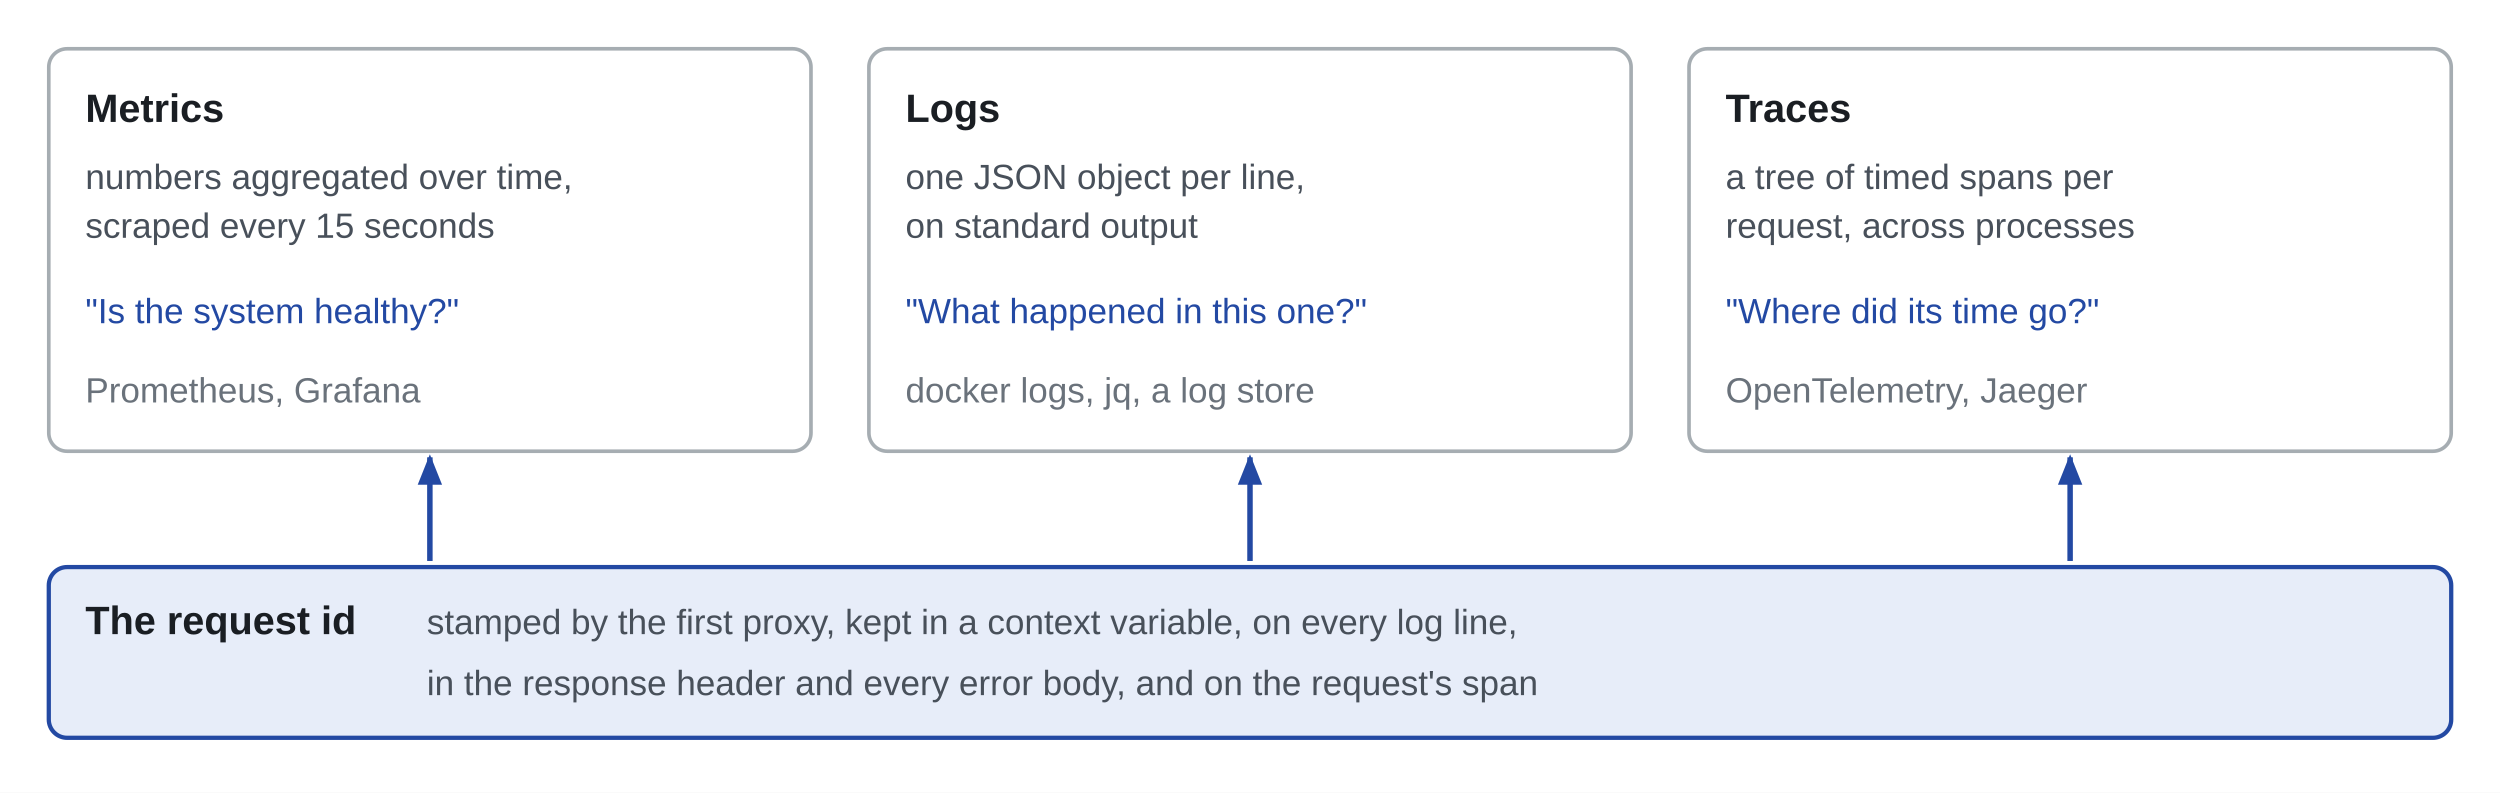
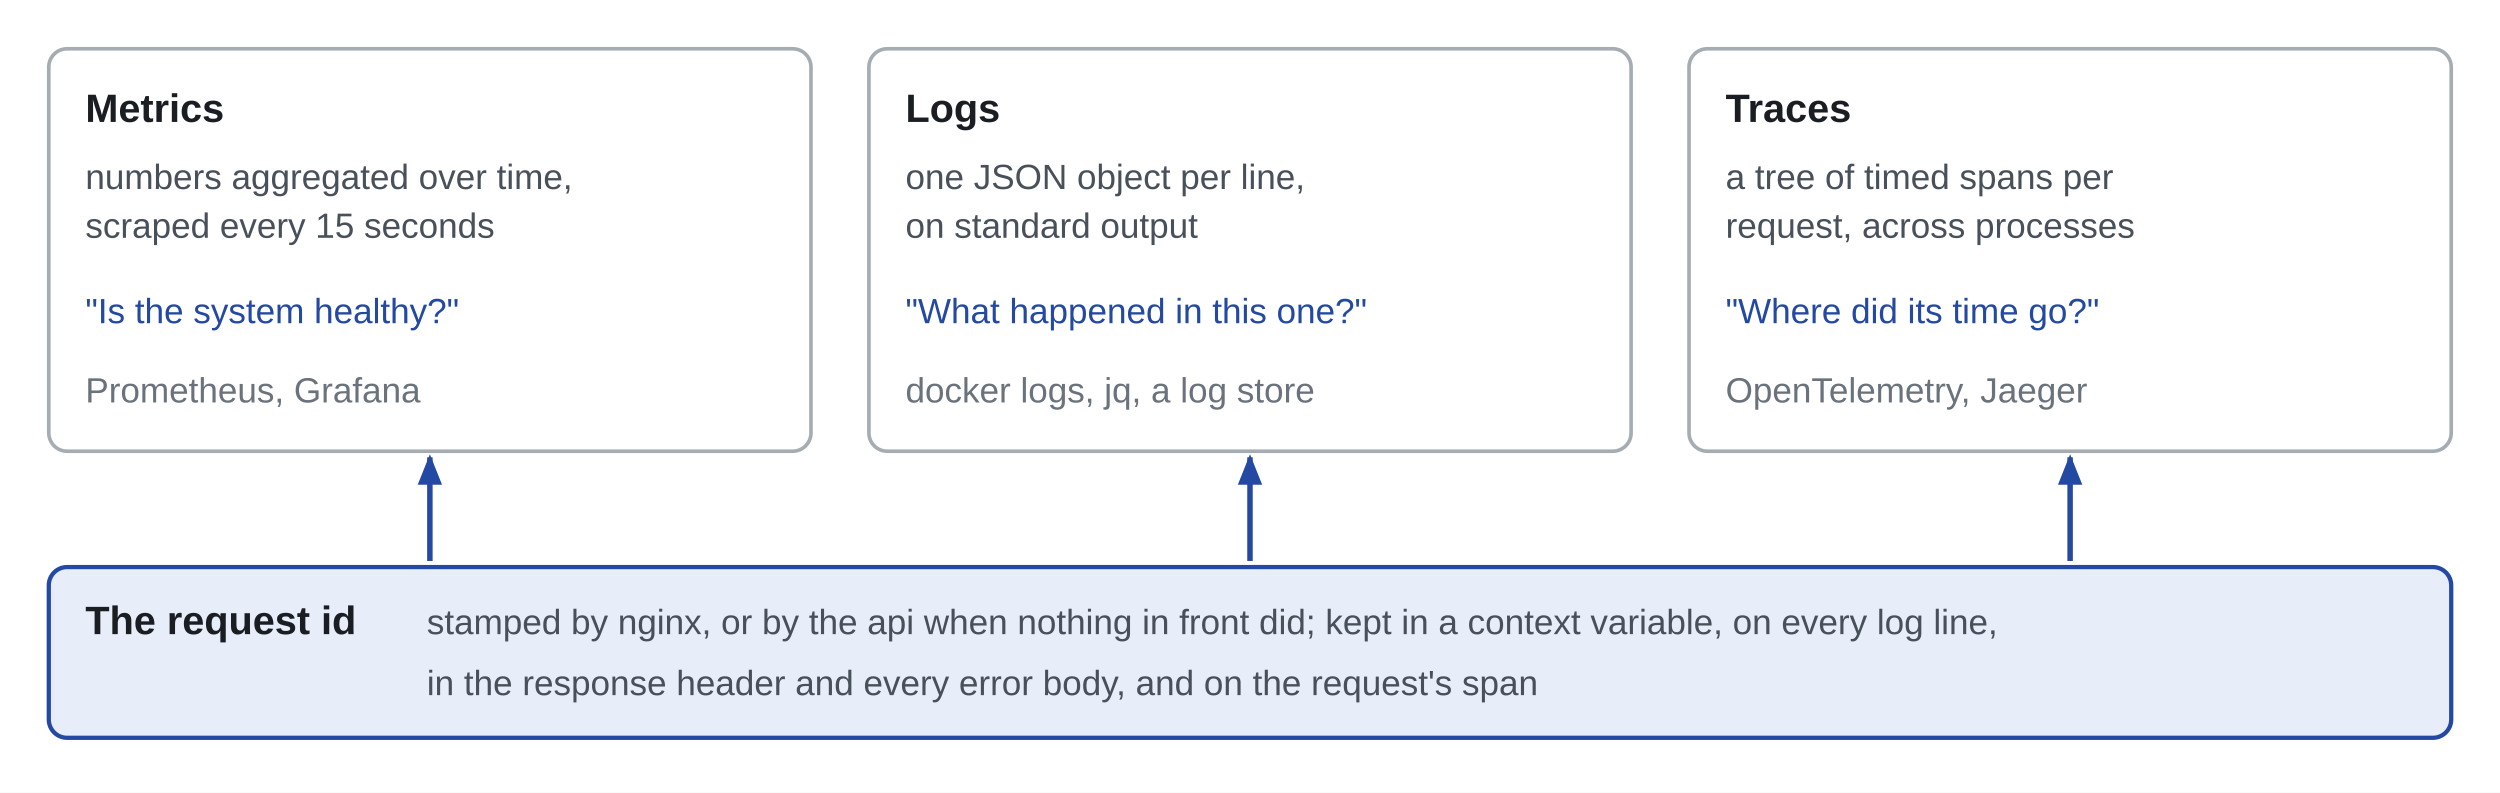
- <svg xmlns="http://www.w3.org/2000/svg" viewBox="0 0 820 260" role="img" aria-label="Metrics are numbers aggregated over time, scraped every 15 seconds: is the system healthy? Logs are one JSON line per event: what happened in this request? Traces are a tree of timed spans per request: where did this request's time go? A request id, stamped by the first proxy and carried in a context variable, appears on every log line, in the response header and error body, and on the trace, so a user's error message leads to all three.">
+ <svg xmlns="http://www.w3.org/2000/svg" viewBox="0 0 820 260" role="img" aria-label="Metrics are numbers aggregated over time, scraped every 15 seconds: is the system healthy? Logs are one JSON line per event: what happened in this request? Traces are a tree of timed spans per request: where did this request's time go? A request id, stamped by nginx, or by the api when nothing in front did, and carried in a context variable, appears on every log line, in the response header and error body, and on the trace, so a user's error message leads to all three.">
  <style>text { font-family: "Archivo", Arial, Helvetica, sans-serif; fill: #1a1e23; font-size: 13px; }
.ts { font-size: 11.5px; fill: #48505a; }
.tm { font-family: "JetBrains Mono", Menlo, Consolas, monospace; font-size: 11.5px; }
.tb { font-weight: 680; }
g.ts text { font-size: 11.5px; }
.tl { font-size: 10.5px; letter-spacing: 0.09em; fill: #6a727b; font-weight: 650; }
.ta { fill: #2349a3; }
.tg { fill: #2b7a3d; }
.tr { fill: #b3261e; }
.tw { fill: #965a00; }
.tmu { fill: #6a727b; }
.n { fill: #ffffff; stroke: #a6adb2; stroke-width: 1.2; }
.n-soft { fill: #eef0ed; stroke: #d8dcd9; stroke-width: 1; }
.n-acc { fill: #e7edf9; stroke: #2349a3; stroke-width: 1.4; }
.n-good { fill: #e4f2e6; stroke: #2b7a3d; stroke-width: 1.2; }
.n-bad { fill: #fae3e0; stroke: #b3261e; stroke-width: 1.2; }
.n-warn { fill: #fbf0dc; stroke: #965a00; stroke-width: 1.2; }
.zone { fill: none; stroke: #a6adb2; stroke-width: 1; stroke-dasharray: 4 4; }
.band { fill: #eef0ed; stroke: none; }
.rule { stroke: #d8dcd9; stroke-width: 1; fill: none; }
.rule-strong { stroke: #a6adb2; stroke-width: 1; fill: none; }
.e { fill: none; stroke: #6a727b; stroke-width: 1.4; }
.e-acc { fill: none; stroke: #2349a3; stroke-width: 1.8; }
.e-good { fill: none; stroke: #2b7a3d; stroke-width: 1.6; }
.e-bad { fill: none; stroke: #b3261e; stroke-width: 1.6; stroke-dasharray: 5 4; }
.dash { stroke-dasharray: 4 4; }
.m { fill: #6a727b; }
.m-acc { fill: #2349a3; }
.m-good { fill: #2b7a3d; }
.m-bad { fill: #b3261e; }
.dot-good { fill: #2b7a3d; }
.dot-bad { fill: #b3261e; }
.dot-muted { fill: #a6adb2; }
.fill-acc { fill: #2349a3; }
.fill-good { fill: #2b7a3d; }
.fill-bad { fill: #b3261e; }
.fill-surface { fill: #ffffff; }
.s1 { stroke: #2a78d6; fill: none; stroke-width: 2; }
.s2 { stroke: #eb6834; fill: none; stroke-width: 2; }
.s3 { stroke: #1baf7a; fill: none; stroke-width: 2; }
.f1 { fill: #2a78d6; }
.f2 { fill: #eb6834; }
.f3 { fill: #1baf7a; }
.ring { stroke: #ffffff; stroke-width: 2; }
.xhair { stroke: #48505a; stroke-width: 1; stroke-dasharray: 3 3; }</style>
  <defs>
    <marker id="a" viewBox="0 0 10 10" refX="9" refY="5" markerUnits="userSpaceOnUse" markerWidth="9" markerHeight="9" orient="auto-start-reverse">
      <path class="m" d="M0,1 L10,5 L0,9 z" />
    </marker>
    <marker id="a-acc" viewBox="0 0 10 10" refX="9" refY="5" markerUnits="userSpaceOnUse" markerWidth="10" markerHeight="10" orient="auto-start-reverse">
      <path class="m-acc" d="M0,1 L10,5 L0,9 z" />
    </marker>
    <marker id="a-good" viewBox="0 0 10 10" refX="9" refY="5" markerUnits="userSpaceOnUse" markerWidth="9" markerHeight="9" orient="auto-start-reverse">
      <path class="m-good" d="M0,1 L10,5 L0,9 z" />
    </marker>
    <marker id="a-bad" viewBox="0 0 10 10" refX="9" refY="5" markerUnits="userSpaceOnUse" markerWidth="9" markerHeight="9" orient="auto-start-reverse">
      <path class="m-bad" d="M0,1 L10,5 L0,9 z" />
    </marker>
  </defs>
  <rect width="820" height="260" fill="#ffffff" />
  <rect class="n" x="16" y="16" width="250" height="132" rx="6" />
  <text class="tb" x="28" y="40">Metrics</text>
  <text class="ts" x="28" y="62">numbers aggregated over time,</text>
  <text class="ts" x="28" y="78">scraped every 15 seconds</text>
  <text class="ts ta" x="28" y="106">"Is the system healthy?"</text>
  <text class="ts tmu" x="28" y="132">Prometheus, Grafana</text>
  <rect class="n" x="285" y="16" width="250" height="132" rx="6" />
  <text class="tb" x="297" y="40">Logs</text>
  <text class="ts" x="297" y="62">one JSON object per line,</text>
  <text class="ts" x="297" y="78">on standard output</text>
  <text class="ts ta" x="297" y="106">"What happened in this one?"</text>
  <text class="ts tmu" x="297" y="132">docker logs, jq, a log store</text>
  <rect class="n" x="554" y="16" width="250" height="132" rx="6" />
  <text class="tb" x="566" y="40">Traces</text>
  <text class="ts" x="566" y="62">a tree of timed spans per</text>
  <text class="ts" x="566" y="78">request, across processes</text>
  <text class="ts ta" x="566" y="106">"Where did its time go?"</text>
  <text class="ts tmu" x="566" y="132">OpenTelemetry, Jaeger</text>
  <rect class="n-acc" x="16" y="186" width="788" height="56" rx="6" />
  <text class="tb" x="28" y="208">The request id</text>
-   <text class="ts" x="140" y="208">stamped by the first proxy, kept in a context variable, on every log line,</text>
+   <text class="ts" x="140" y="208">stamped by nginx, or by the api when nothing in front did; kept in a context variable, on every log line,</text>
  <text class="ts" x="140" y="228">in the response header and every error body, and on the request's span</text>
  <line class="e-acc" x1="141" y1="184" x2="141" y2="150" marker-end="url(#a-acc)" />
  <line class="e-acc" x1="410" y1="184" x2="410" y2="150" marker-end="url(#a-acc)" />
  <line class="e-acc" x1="679" y1="184" x2="679" y2="150" marker-end="url(#a-acc)" />
</svg>
